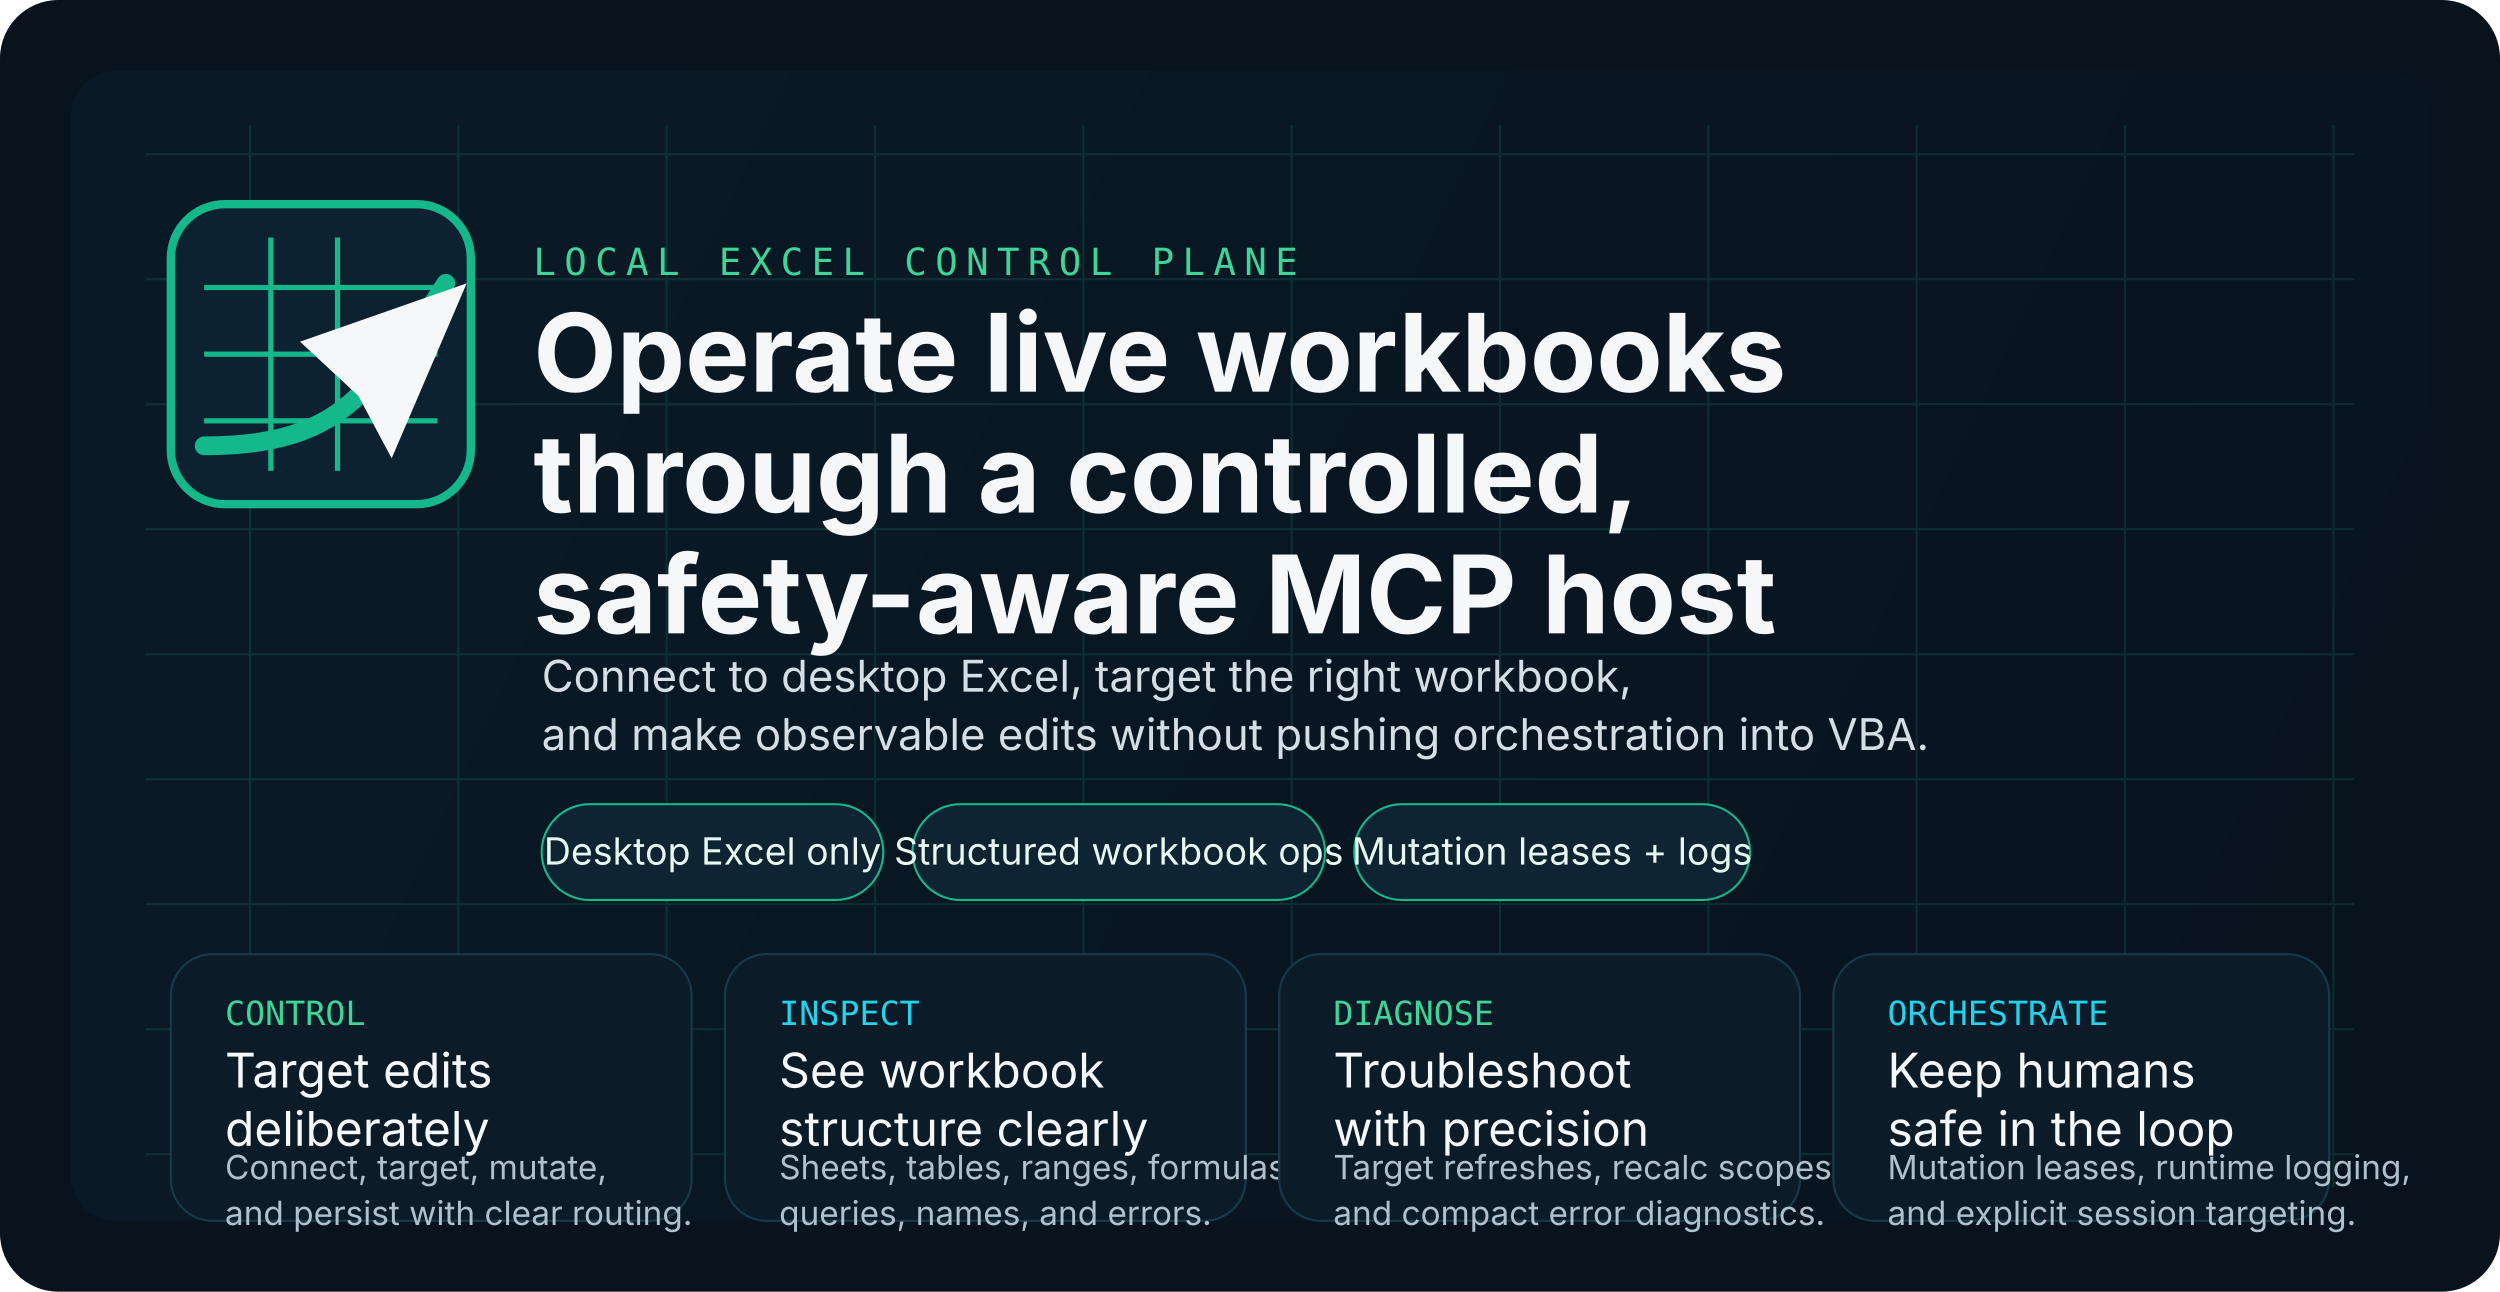
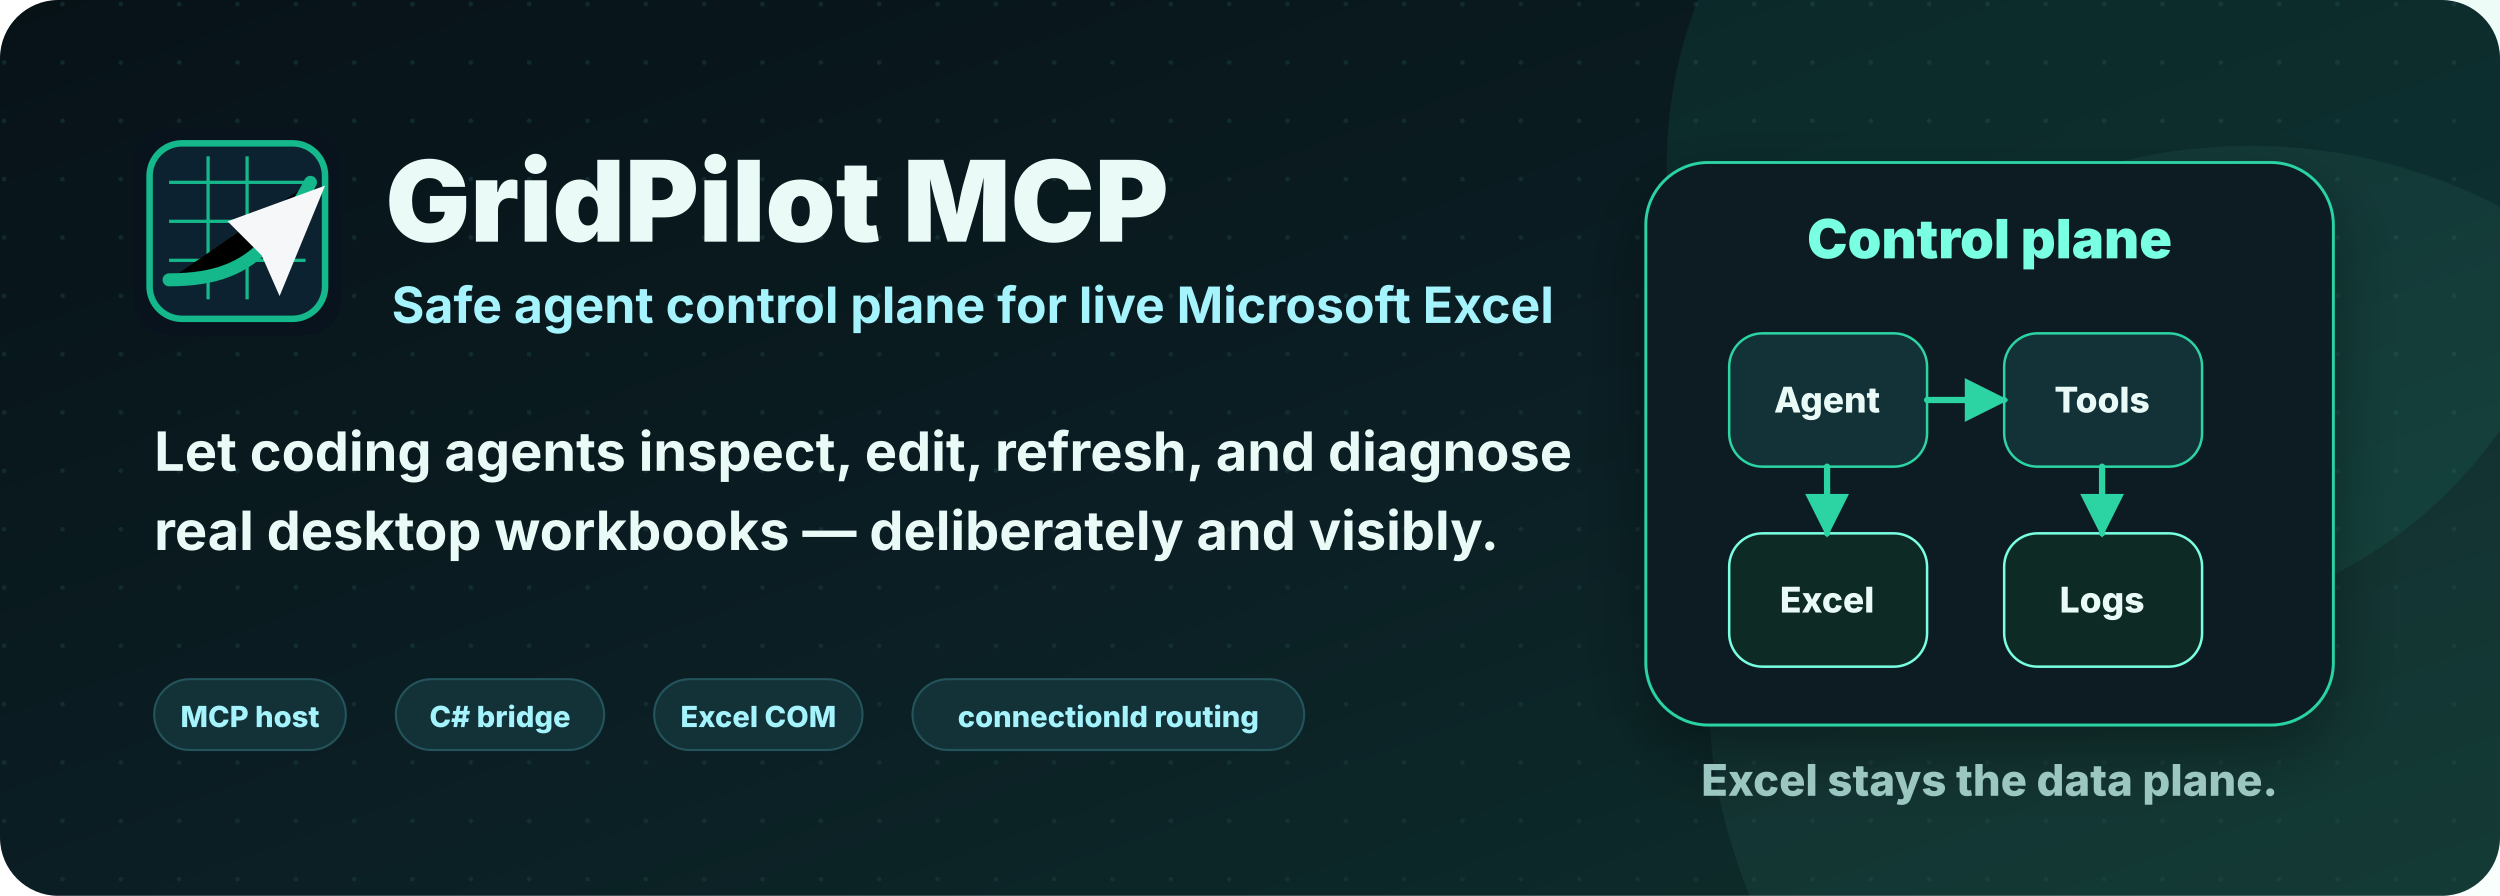
- <svg xmlns="http://www.w3.org/2000/svg" width="1200" height="620" viewBox="0 0 1200 620" fill="none">
-   <rect width="1200" height="620" rx="28" fill="#08131E" />
-   <rect x="34" y="34" width="1132" height="552" rx="22" fill="url(#panelGlow)" opacity="0.9" />
-   <g opacity="0.16" stroke="#14B88A">
-     <path d="M70 74H1130" />
-     <path d="M70 134H1130" />
-     <path d="M70 194H1130" />
-     <path d="M70 254H1130" />
-     <path d="M70 314H1130" />
-     <path d="M70 374H1130" />
-     <path d="M70 434H1130" />
-     <path d="M70 494H1130" />
-     <path d="M70 554H1130" />
-     <path d="M120 60V570" />
-     <path d="M220 60V570" />
-     <path d="M320 60V570" />
-     <path d="M420 60V570" />
-     <path d="M520 60V570" />
-     <path d="M620 60V570" />
-     <path d="M720 60V570" />
-     <path d="M820 60V570" />
-     <path d="M920 60V570" />
-     <path d="M1020 60V570" />
-     <path d="M1120 60V570" />
+ <svg xmlns="http://www.w3.org/2000/svg" width="1200" height="430" viewBox="0 0 1200 430" role="img">
+   <defs>
+     <linearGradient id="bgGrad" x1="0" y1="0" x2="1" y2="1">
+       <stop offset="0%" stop-color="#071217" />
+       <stop offset="55%" stop-color="#0B1F24" />
+       <stop offset="100%" stop-color="#0E302C" />
+     </linearGradient>
+     <linearGradient id="cardGrad" x1="0" y1="0" x2="1" y2="1">
+       <stop offset="0%" stop-color="#14343B" />
+       <stop offset="100%" stop-color="#0D2429" />
+     </linearGradient>
+     <linearGradient id="pilotGrad" x1="0" y1="0" x2="1" y2="1">
+       <stop offset="0%" stop-color="#79FFE1" />
+       <stop offset="100%" stop-color="#2CD3A3" />
+     </linearGradient>
+     <filter id="softShadow" x="-20%" y="-20%" width="140%" height="140%">
+       <feDropShadow dx="0" dy="14" stdDeviation="16" flood-color="#000" flood-opacity="0.35" />
+     </filter>
+     <pattern id="dotGrid" width="28" height="28" patternUnits="userSpaceOnUse">
+       <circle cx="2" cy="2" r="1.15" fill="#1B3B40" opacity="0.72" />
+     </pattern>
+     <marker id="arrow" viewBox="0 0 10 10" refX="9" refY="5" markerWidth="7" markerHeight="7" orient="auto">
+       <path d="M0 0 L10 5 L0 10 z" fill="#2CD3A3" />
+     </marker>
+   </defs>
+   <rect width="100%" height="100%" rx="28" fill="url(#bgGrad)" />
+   <rect width="100%" height="100%" rx="28" fill="url(#dotGrid)" opacity="0.72" />
+   <circle cx="1020" cy="80" r="220" fill="#2CD3A3" opacity="0.08" />
+   <circle cx="1080" cy="330" r="260" fill="#79FFE1" opacity="0.055" />
+   <g transform="translate(64 61) scale(0.78)">
+     <rect width="128" height="128" rx="22" fill="#08131E" />
+     <rect x="10" y="10" width="108" height="108" rx="20" fill="#0C2230" stroke="#14B88A" stroke-width="4" />
+     <path d="M22 34H106" stroke="#14B88A" stroke-width="2" />
+     <path d="M22 58H106" stroke="#14B88A" stroke-width="2" />
+     <path d="M22 82H106" stroke="#14B88A" stroke-width="2" />
+     <path d="M46 18V106" stroke="#14B88A" stroke-width="2" />
+     <path d="M70 18V106" stroke="#14B88A" stroke-width="2" />
+     <path d="M22 94C52 94 68 86 81 73C91 63 102 48 109 34" stroke="#14B88A" stroke-width="8" stroke-linecap="round" />
+     <path d="M58 58L118 36L90 104L79 79L58 58Z" fill="#F6F7F8" />
  </g>
-   <g transform="translate(82 98)">
-     <rect width="144" height="144" rx="26" fill="#0C2230" stroke="#14B88A" stroke-width="4" />
-     <path d="M16 40H128" stroke="#14B88A" stroke-width="2.5" />
-     <path d="M16 72H128" stroke="#14B88A" stroke-width="2.5" />
-     <path d="M16 104H128" stroke="#14B88A" stroke-width="2.5" />
-     <path d="M48 16V128" stroke="#14B88A" stroke-width="2.5" />
-     <path d="M80 16V128" stroke="#14B88A" stroke-width="2.5" />
-     <path d="M16 116C56 116 76 106 92 90C106 77 120 57 132 38" stroke="#14B88A" stroke-width="9" stroke-linecap="round" />
-     <path d="M62 66L142 38L106 122L90 92L62 66Z" fill="#F6F7F8" />
-   </g>
-   <g>
-     <text x="256" y="132" fill="#3DD598" font-size="18" letter-spacing="4" font-family="JetBrains Mono, Consolas, monospace">LOCAL EXCEL CONTROL PLANE</text>
-     <text x="256" y="188" fill="#F6F7F8" font-size="52" font-weight="700" font-family="Inter, Segoe UI, Arial, sans-serif">
-       <tspan x="256" dy="0">Operate live workbooks</tspan>
-       <tspan x="256" dy="58">through a controlled,</tspan>
-       <tspan x="256" dy="58">safety-aware MCP host</tspan>
-     </text>
-     <text x="260" y="332" fill="#D6DEE5" font-size="21" font-family="Inter, Segoe UI, Arial, sans-serif">
-       <tspan x="260" dy="0">Connect to desktop Excel, target the right workbook,</tspan>
-       <tspan x="260" dy="28">and make observable edits without pushing orchestration into VBA.</tspan>
-     </text>
-     <g transform="translate(260 386)">
-       <rect width="164" height="46" rx="23" fill="#0E2432" stroke="#14B88A" />
-       <text x="82" y="29" text-anchor="middle" fill="#E7F8F0" font-size="18" font-family="Inter, Segoe UI, Arial, sans-serif">Desktop Excel only</text>
-     </g>
-     <g transform="translate(438 386)">
-       <rect width="198" height="46" rx="23" fill="#0E2432" stroke="#14B88A" />
-       <text x="99" y="29" text-anchor="middle" fill="#E7F8F0" font-size="18" font-family="Inter, Segoe UI, Arial, sans-serif">Structured workbook ops</text>
-     </g>
-     <g transform="translate(650 386)">
-       <rect width="190" height="46" rx="23" fill="#0E2432" stroke="#14B88A" />
-       <text x="95" y="29" text-anchor="middle" fill="#E7F8F0" font-size="18" font-family="Inter, Segoe UI, Arial, sans-serif">Mutation leases + logs</text>
-     </g>
-   </g>
-   <g transform="translate(82 458)">
-     <rect width="250" height="128" rx="20" fill="#0B1C28" stroke="#173A4A" />
-     <text x="26" y="34" fill="#3DD598" font-size="16" font-family="JetBrains Mono, Consolas, monospace">CONTROL</text>
-     <text x="26" y="64" fill="#F6F7F8" font-size="23" font-family="Inter, Segoe UI, Arial, sans-serif">
-       <tspan x="26" dy="0">Target edits</tspan>
-       <tspan x="26" dy="28">deliberately</tspan>
-     </text>
-     <text x="26" y="108" fill="#AFC1CC" font-size="16" font-family="Inter, Segoe UI, Arial, sans-serif">
-       <tspan x="26" dy="0">Connect, target, mutate,</tspan>
-       <tspan x="26" dy="22">and persist with clear routing.</tspan>
-     </text>
-   </g>
-   <g transform="translate(348 458)">
-     <rect width="250" height="128" rx="20" fill="#0B1C28" stroke="#173A4A" />
-     <text x="26" y="34" fill="#22D3EE" font-size="16" font-family="JetBrains Mono, Consolas, monospace">INSPECT</text>
-     <text x="26" y="64" fill="#F6F7F8" font-size="23" font-family="Inter, Segoe UI, Arial, sans-serif">
-       <tspan x="26" dy="0">See workbook</tspan>
-       <tspan x="26" dy="28">structure clearly</tspan>
-     </text>
-     <text x="26" y="108" fill="#AFC1CC" font-size="16" font-family="Inter, Segoe UI, Arial, sans-serif">
-       <tspan x="26" dy="0">Sheets, tables, ranges, formulas,</tspan>
-       <tspan x="26" dy="22">queries, names, and errors.</tspan>
-     </text>
-   </g>
-   <g transform="translate(614 458)">
-     <rect width="250" height="128" rx="20" fill="#0B1C28" stroke="#173A4A" />
-     <text x="26" y="34" fill="#3DD598" font-size="16" font-family="JetBrains Mono, Consolas, monospace">DIAGNOSE</text>
-     <text x="26" y="64" fill="#F6F7F8" font-size="23" font-family="Inter, Segoe UI, Arial, sans-serif">
-       <tspan x="26" dy="0">Troubleshoot</tspan>
-       <tspan x="26" dy="28">with precision</tspan>
-     </text>
-     <text x="26" y="108" fill="#AFC1CC" font-size="16" font-family="Inter, Segoe UI, Arial, sans-serif">
-       <tspan x="26" dy="0">Target refreshes, recalc scopes,</tspan>
-       <tspan x="26" dy="22">and compact error diagnostics.</tspan>
-     </text>
-   </g>
-   <g transform="translate(880 458)">
-     <rect width="238" height="128" rx="20" fill="#0B1C28" stroke="#173A4A" />
-     <text x="26" y="34" fill="#22D3EE" font-size="16" font-family="JetBrains Mono, Consolas, monospace">ORCHESTRATE</text>
-     <text x="26" y="64" fill="#F6F7F8" font-size="23" font-family="Inter, Segoe UI, Arial, sans-serif">
-       <tspan x="26" dy="0">Keep humans</tspan>
-       <tspan x="26" dy="28">safe in the loop</tspan>
-     </text>
-     <text x="26" y="108" fill="#AFC1CC" font-size="16" font-family="Inter, Segoe UI, Arial, sans-serif">
-       <tspan x="26" dy="0">Mutation leases, runtime logging,</tspan>
-       <tspan x="26" dy="22">and explicit session targeting.</tspan>
-     </text>
-   </g>
-   <defs>
-     <linearGradient id="panelGlow" x1="98" y1="84" x2="1088" y2="546" gradientUnits="userSpaceOnUse">
-       <stop stop-color="#0A1A27" />
-       <stop offset="1" stop-color="#08131E" />
-     </linearGradient>
-   </defs>
+   <text x="185" y="116" text-anchor="start" font-family="Inter, Segoe UI, Arial, sans-serif" font-size="54" font-weight="850" fill="#EAFBF7">GridPilot MCP</text>
+   <text x="188" y="155" text-anchor="start" font-family="Inter, Segoe UI, Arial, sans-serif" font-size="24" font-weight="700" fill="#A5F3FC">Safe agent control plane for live Microsoft Excel</text>
+   <text x="74" y="226" text-anchor="start" font-family="Inter, Segoe UI, Arial, sans-serif" font-size="26" font-weight="750" fill="#EAFBF7">Let coding agents inspect, edit, refresh, and diagnose</text>
+   <text x="74" y="264" text-anchor="start" font-family="Inter, Segoe UI, Arial, sans-serif" font-size="26" font-weight="750" fill="#EAFBF7">real desktop workbooks — deliberately and visibly.</text>
+   <rect x="74" y="326" width="92" height="34" rx="17" fill="#123238" opacity="1" stroke="#24545B" stroke-width="1" />
+   <text x="120.0" y="349" text-anchor="middle" font-family="Inter, Segoe UI, Arial, sans-serif" font-size="14" font-weight="800" fill="#A5F3FC">MCP host</text>
+   <rect x="190" y="326" width="100" height="34" rx="17" fill="#123238" opacity="1" stroke="#24545B" stroke-width="1" />
+   <text x="240.0" y="349" text-anchor="middle" font-family="Inter, Segoe UI, Arial, sans-serif" font-size="14" font-weight="800" fill="#A5F3FC">C# bridge</text>
+   <rect x="314" y="326" width="100" height="34" rx="17" fill="#123238" opacity="1" stroke="#24545B" stroke-width="1" />
+   <text x="364.0" y="349" text-anchor="middle" font-family="Inter, Segoe UI, Arial, sans-serif" font-size="14" font-weight="800" fill="#A5F3FC">Excel COM</text>
+   <rect x="438" y="326" width="188" height="34" rx="17" fill="#123238" opacity="1" stroke="#24545B" stroke-width="1" />
+   <text x="532.0" y="349" text-anchor="middle" font-family="Inter, Segoe UI, Arial, sans-serif" font-size="14" font-weight="800" fill="#A5F3FC">connectionId routing</text>
+   <rect x="790" y="78" width="330" height="270" rx="30" fill="#0A1B20" opacity="1" stroke="#2CD3A3" stroke-width="1.4" filter="url(#softShadow)" />
+   <text x="955" y="124" text-anchor="middle" font-family="Inter, Segoe UI, Arial, sans-serif" font-size="26" font-weight="850" fill="#79FFE1">Control plane</text>
+   <rect x="830" y="160" width="95" height="64" rx="16" fill="#123238" opacity="1" stroke="#2CD3A3" stroke-width="1.2" />
+   <text x="877" y="198" text-anchor="middle" font-family="Inter, Segoe UI, Arial, sans-serif" font-size="17" font-weight="800" fill="#EAFBF7">Agent</text>
+   <rect x="962" y="160" width="95" height="64" rx="16" fill="#123238" opacity="1" stroke="#2CD3A3" stroke-width="1.2" />
+   <text x="1009" y="198" text-anchor="middle" font-family="Inter, Segoe UI, Arial, sans-serif" font-size="17" font-weight="800" fill="#EAFBF7">Tools</text>
+   <path d="M925 192 C 943.5 192, 943.5 192, 962 192" fill="none" stroke="#2CD3A3" stroke-width="3" stroke-linecap="round" marker-end="url(#arrow)" />
+   <rect x="830" y="256" width="95" height="64" rx="16" fill="#0E2A25" opacity="1" stroke="#79FFE1" stroke-width="1.2" />
+   <text x="877" y="294" text-anchor="middle" font-family="Inter, Segoe UI, Arial, sans-serif" font-size="17" font-weight="800" fill="#EAFBF7">Excel</text>
+   <rect x="962" y="256" width="95" height="64" rx="16" fill="#0E2A25" opacity="1" stroke="#79FFE1" stroke-width="1.2" />
+   <text x="1009" y="294" text-anchor="middle" font-family="Inter, Segoe UI, Arial, sans-serif" font-size="17" font-weight="800" fill="#EAFBF7">Logs</text>
+   <path d="M877 224 C 877.0 224, 877.0 256, 877 256" fill="none" stroke="#2CD3A3" stroke-width="3" stroke-linecap="round" marker-end="url(#arrow)" />
+   <path d="M1009 224 C 1009.0 224, 1009.0 256, 1009 256" fill="none" stroke="#2CD3A3" stroke-width="3" stroke-linecap="round" marker-end="url(#arrow)" />
+   <text x="955" y="382" text-anchor="middle" font-family="Inter, Segoe UI, Arial, sans-serif" font-size="21" font-weight="800" fill="#9CC6C0">Excel stays the data plane.</text>
</svg>
